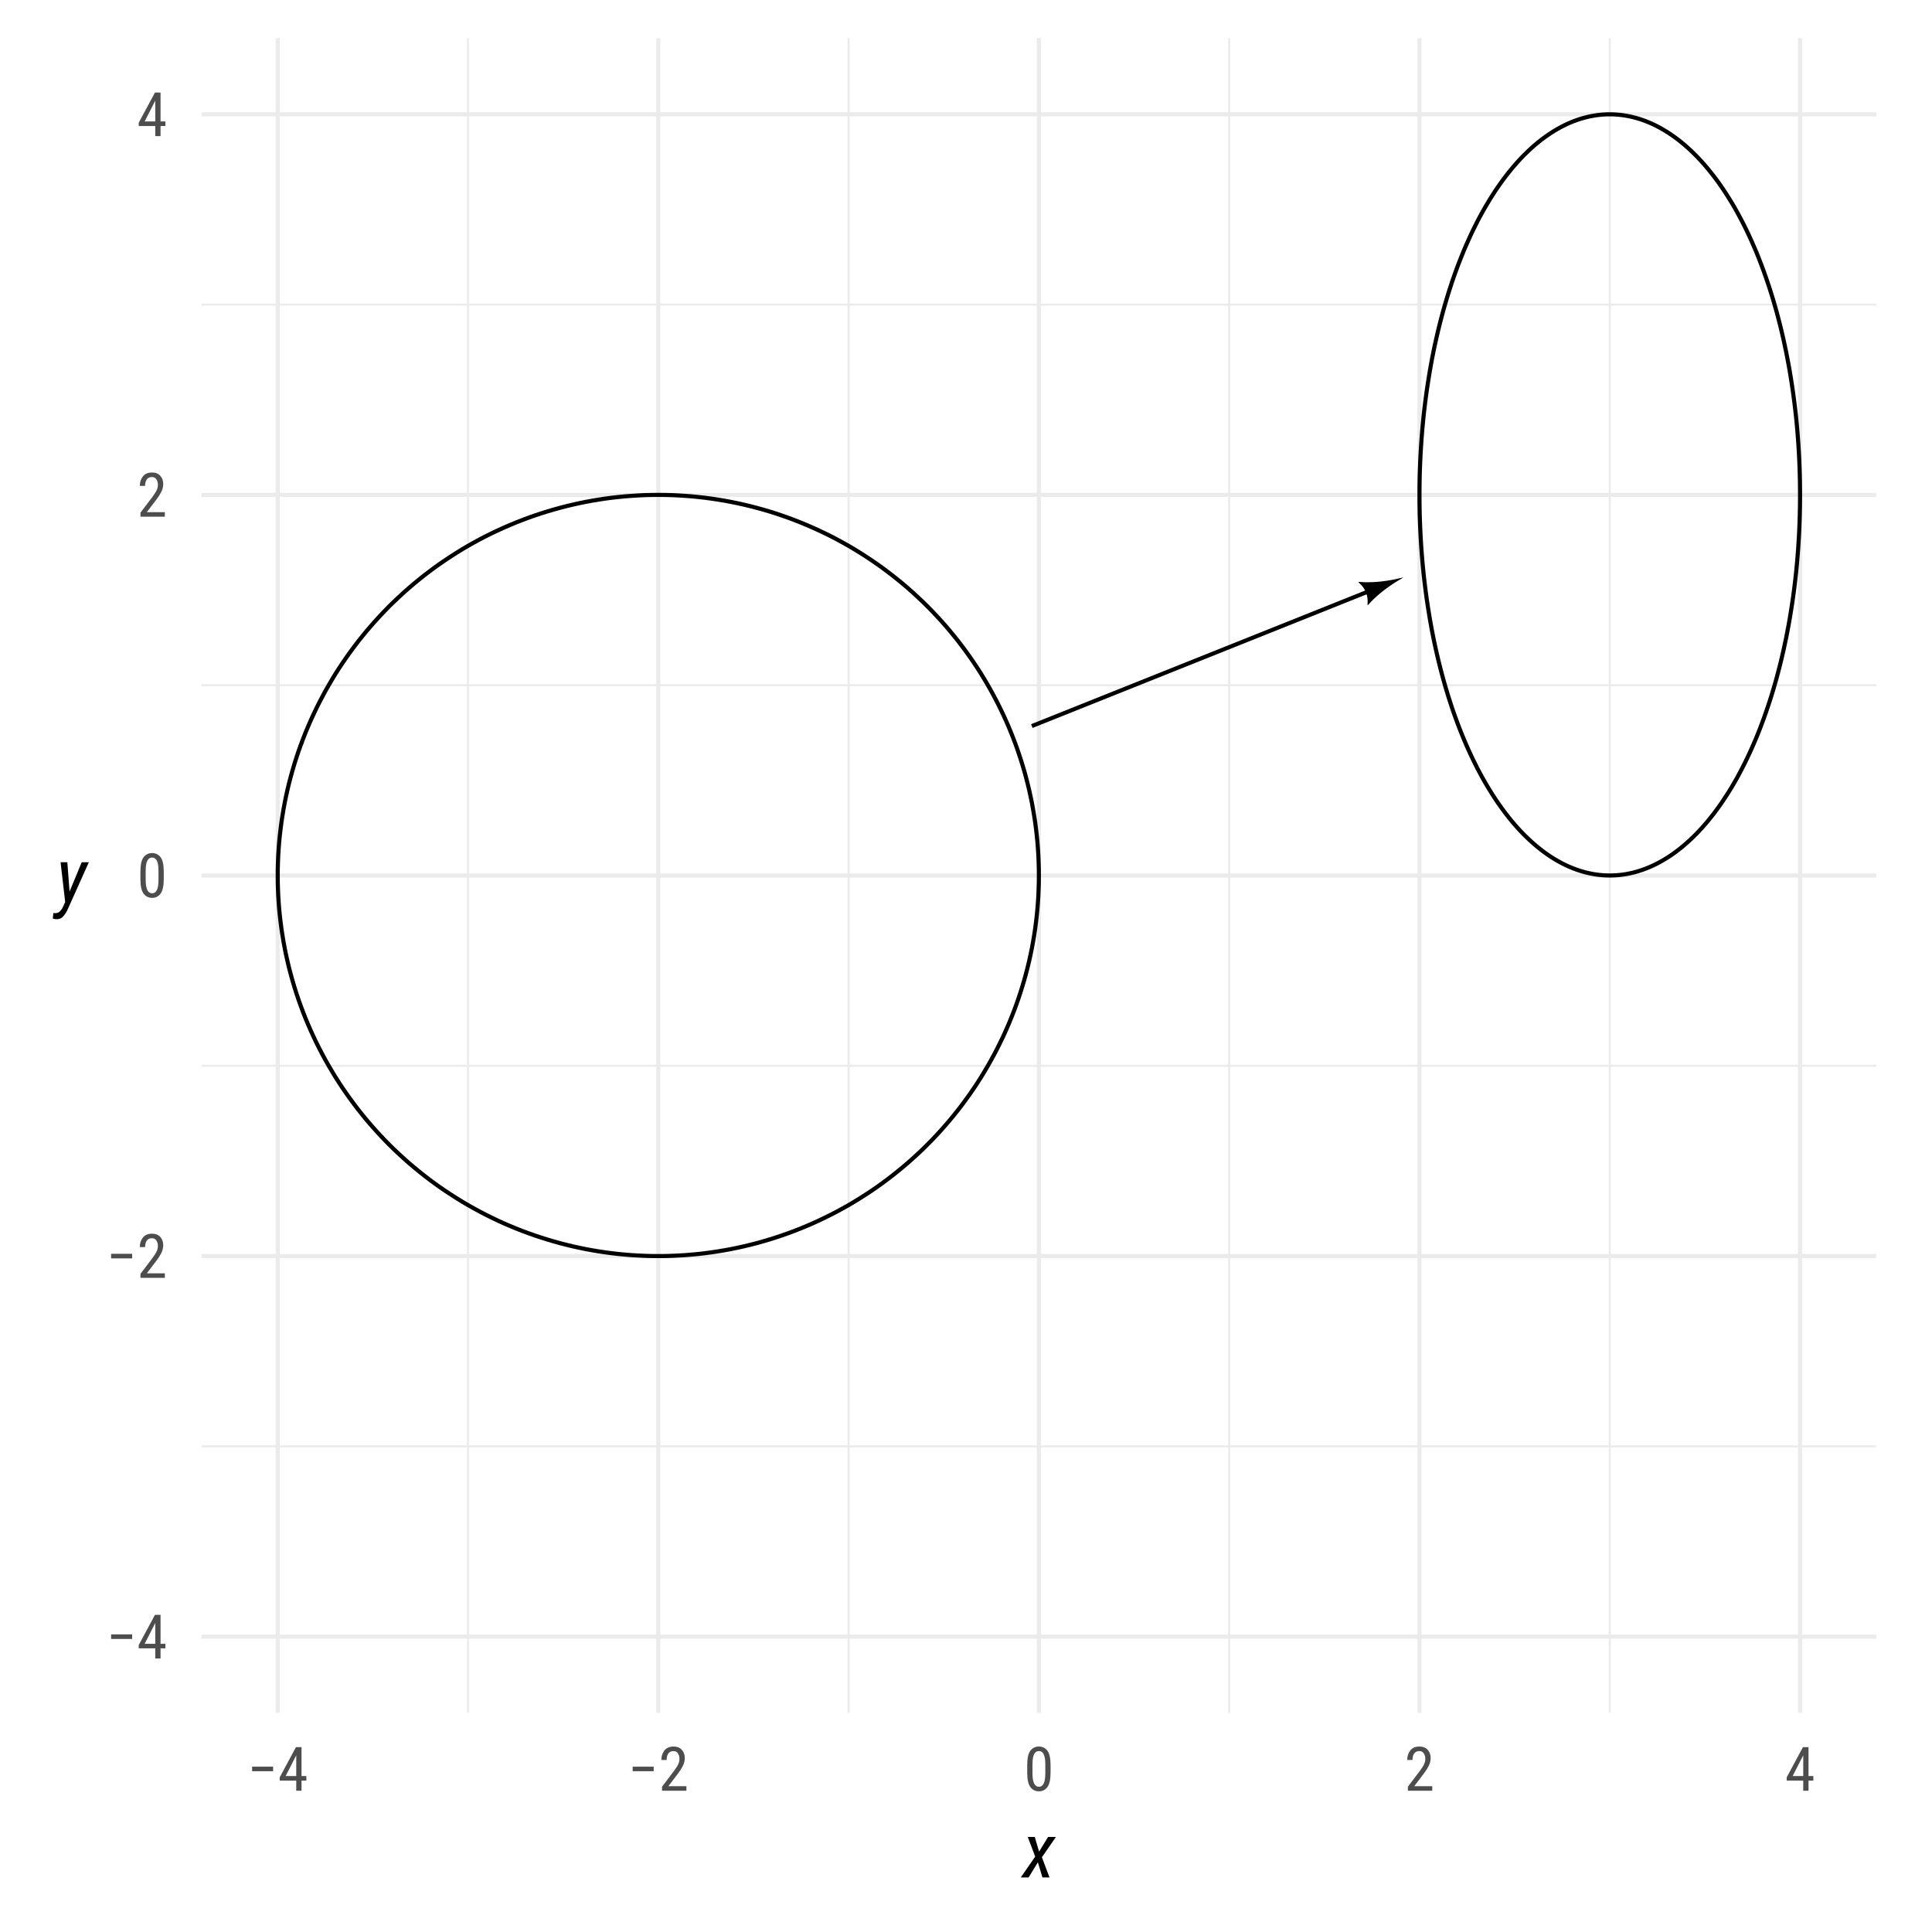
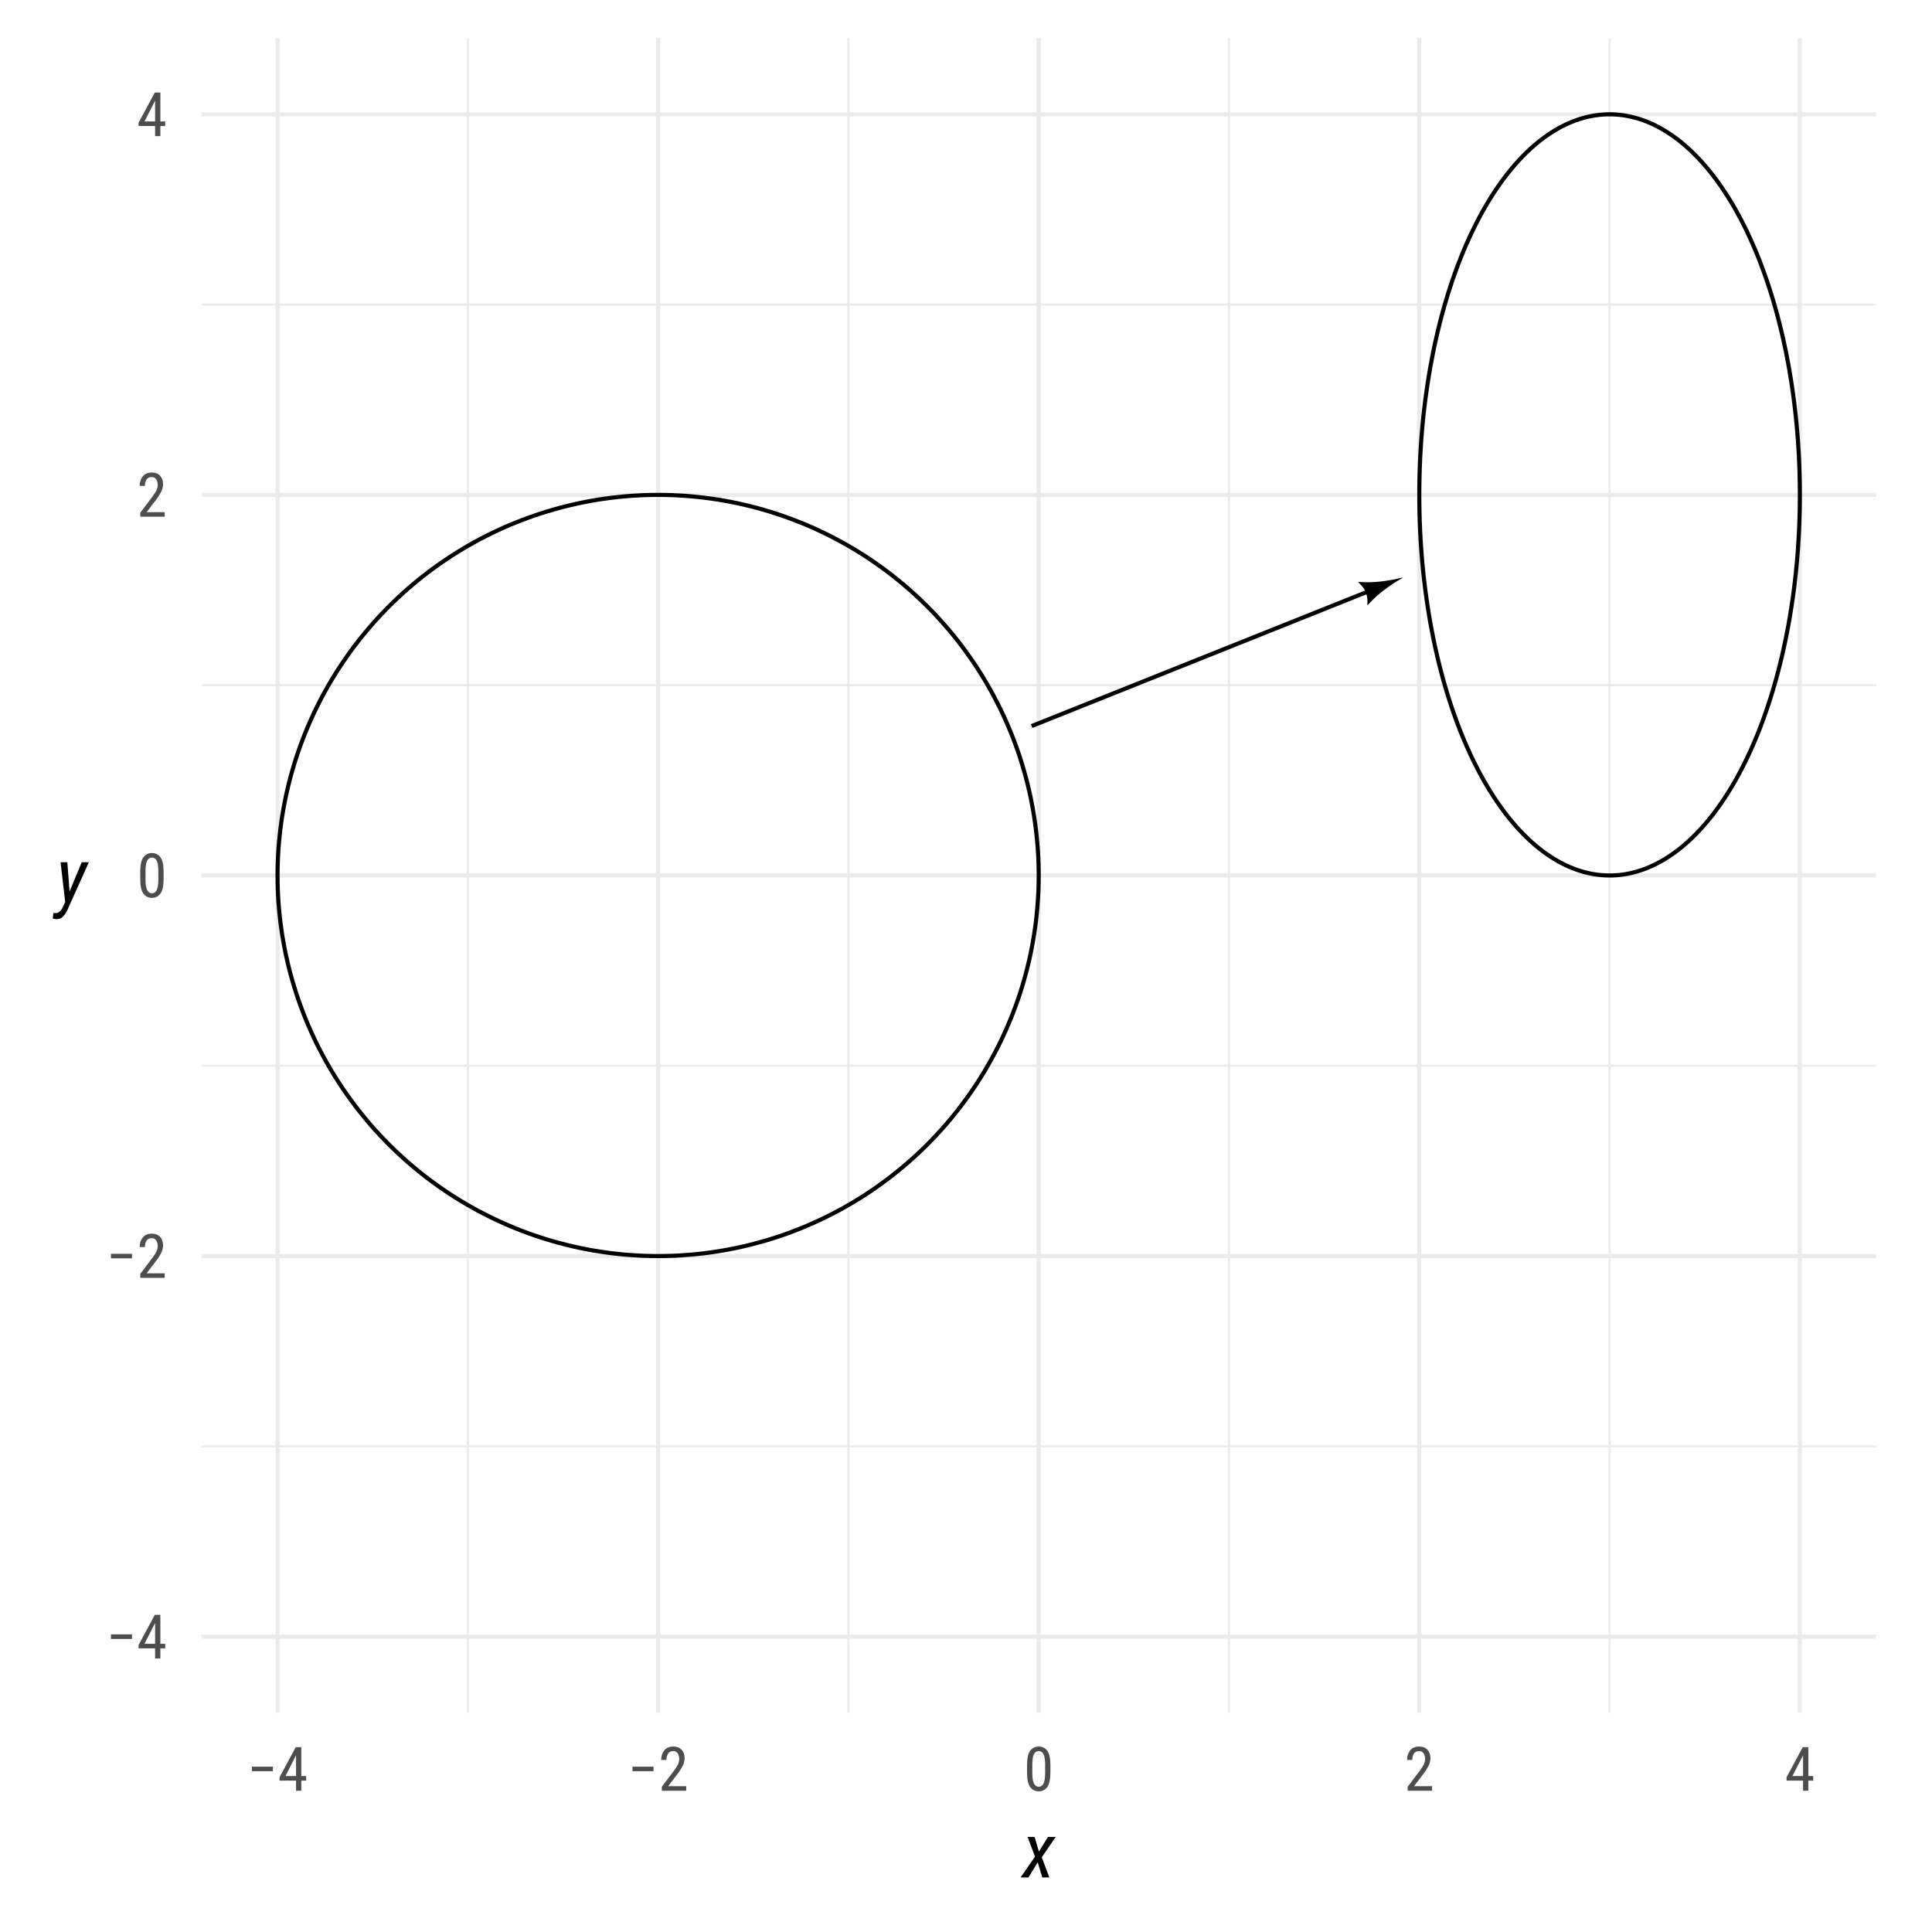
<svg xmlns="http://www.w3.org/2000/svg" width="504.00pt" height="504.00pt" viewBox="0 0 504.00 504.00">
  <g class="svglite">
    <defs>
      <style type="text/css">
    .svglite line, .svglite polyline, .svglite polygon, .svglite path, .svglite rect, .svglite circle {
      fill: none;
      stroke: #000000;
      stroke-linecap: round;
      stroke-linejoin: round;
      stroke-miterlimit: 10.00;
    }
    .svglite text {
      white-space: pre;
    }
    .svglite g.glyphgroup path {
      fill: inherit;
      stroke: none;
    }
  </style>
    </defs>
    <rect width="100%" height="100%" style="stroke: none; fill: #FFFFFF;" />
    <defs>
      <clipPath id="cpMC4wMHw1MDQuMDB8MC4wMHw1MDQuMDA=">
        <rect x="0.00" y="0.00" width="504.00" height="504.00" />
      </clipPath>
    </defs>
    <g clip-path="url(#cpMC4wMHw1MDQuMDB8MC4wMHw1MDQuMDA=)">
</g>
    <defs>
-       <clipPath id="cpNC42MHw0OTkuNDB8MC4wMHw1MDQuMDA=">
-         <rect x="4.60" y="0.00" width="494.80" height="504.00" />
+       <clipPath id="cpNC42NXw0OTkuMzV8MC4wMHw1MDQuMDA=">
+         <rect x="4.65" y="0.00" width="494.70" height="504.00" />
      </clipPath>
    </defs>
-     <g clip-path="url(#cpNC42MHw0OTkuNDB8MC4wMHw1MDQuMDA=)">
-       <rect x="4.60" y="-0" width="494.80" height="504.00" style="stroke-width: 1.07; stroke: none; fill: #FFFFFF;" />
-     </g>
+     <g clip-path="url(#cpNC42NXw0OTkuMzV8MC4wMHw1MDQuMDA=)">
+ </g>
    <g clip-path="url(#cpMC4wMHw1MDQuMDB8MC4wMHw1MDQuMDA=)">
-       <polyline points="52.59,377.31 489.44,377.31 " style="stroke-width: 0.53; stroke: #EBEBEB; stroke-linecap: butt;" />
-       <polyline points="52.59,278.03 489.44,278.03 " style="stroke-width: 0.53; stroke: #EBEBEB; stroke-linecap: butt;" />
-       <polyline points="52.59,178.75 489.44,178.75 " style="stroke-width: 0.53; stroke: #EBEBEB; stroke-linecap: butt;" />
-       <polyline points="52.59,79.46 489.44,79.46 " style="stroke-width: 0.53; stroke: #EBEBEB; stroke-linecap: butt;" />
-       <polyline points="122.09,446.81 122.09,9.96 " style="stroke-width: 0.53; stroke: #EBEBEB; stroke-linecap: butt;" />
-       <polyline points="221.37,446.81 221.37,9.96 " style="stroke-width: 0.53; stroke: #EBEBEB; stroke-linecap: butt;" />
-       <polyline points="320.65,446.81 320.65,9.96 " style="stroke-width: 0.53; stroke: #EBEBEB; stroke-linecap: butt;" />
-       <polyline points="419.94,446.81 419.94,9.96 " style="stroke-width: 0.53; stroke: #EBEBEB; stroke-linecap: butt;" />
-       <polyline points="52.59,426.95 489.44,426.95 " style="stroke-width: 1.07; stroke: #EBEBEB; stroke-linecap: butt;" />
-       <polyline points="52.59,327.67 489.44,327.67 " style="stroke-width: 1.07; stroke: #EBEBEB; stroke-linecap: butt;" />
-       <polyline points="52.59,228.39 489.44,228.39 " style="stroke-width: 1.07; stroke: #EBEBEB; stroke-linecap: butt;" />
-       <polyline points="52.59,129.10 489.44,129.10 " style="stroke-width: 1.07; stroke: #EBEBEB; stroke-linecap: butt;" />
-       <polyline points="52.59,29.82 489.44,29.82 " style="stroke-width: 1.07; stroke: #EBEBEB; stroke-linecap: butt;" />
-       <polyline points="72.45,446.81 72.45,9.96 " style="stroke-width: 1.07; stroke: #EBEBEB; stroke-linecap: butt;" />
-       <polyline points="171.73,446.81 171.73,9.96 " style="stroke-width: 1.07; stroke: #EBEBEB; stroke-linecap: butt;" />
-       <polyline points="271.01,446.81 271.01,9.96 " style="stroke-width: 1.07; stroke: #EBEBEB; stroke-linecap: butt;" />
-       <polyline points="370.30,446.81 370.30,9.96 " style="stroke-width: 1.07; stroke: #EBEBEB; stroke-linecap: butt;" />
-       <polyline points="469.58,446.81 469.58,9.96 " style="stroke-width: 1.07; stroke: #EBEBEB; stroke-linecap: butt;" />
-       <polygon points="271.01,228.39 271.00,226.65 270.95,224.92 270.88,223.19 270.77,221.46 270.64,219.73 270.47,218.01 270.27,216.29 270.05,214.57 269.79,212.86 269.50,211.15 269.19,209.44 268.84,207.74 268.47,206.05 268.06,204.37 267.63,202.69 267.17,201.02 266.67,199.36 266.15,197.71 265.60,196.06 265.03,194.43 264.42,192.81 263.78,191.19 263.12,189.59 262.43,188.00 261.71,186.43 260.96,184.86 260.19,183.31 259.39,181.78 258.56,180.25 257.71,178.75 256.83,177.25 255.93,175.77 255.00,174.31 254.04,172.87 253.06,171.44 252.05,170.03 251.02,168.64 249.97,167.26 248.89,165.91 247.78,164.57 246.66,163.25 245.51,161.95 244.34,160.68 243.15,159.42 241.93,158.18 240.70,156.97 239.44,155.78 238.16,154.60 236.87,153.46 235.55,152.33 234.21,151.23 232.85,150.15 231.48,149.10 230.09,148.06 228.68,147.06 227.25,146.08 225.80,145.12 224.34,144.19 222.86,143.28 221.37,142.40 219.86,141.55 218.34,140.72 216.80,139.92 215.25,139.15 213.69,138.41 212.11,137.69 210.52,137.00 208.92,136.33 207.31,135.70 205.69,135.09 204.05,134.51 202.41,133.96 200.76,133.44 199.10,132.95 197.43,132.49 195.75,132.05 194.06,131.65 192.37,131.27 190.67,130.93 188.97,130.61 187.26,130.33 185.55,130.07 183.83,129.84 182.11,129.65 180.38,129.48 178.65,129.35 176.93,129.24 175.19,129.16 173.46,129.12 171.73,129.10 170.00,129.12 168.26,129.16 166.53,129.24 164.80,129.35 163.08,129.48 161.35,129.65 159.63,129.84 157.91,130.07 156.20,130.33 154.49,130.61 152.78,130.93 151.09,131.27 149.40,131.65 147.71,132.05 146.03,132.49 144.36,132.95 142.70,133.44 141.05,133.96 139.41,134.51 137.77,135.09 136.15,135.70 134.54,136.33 132.94,137.00 131.35,137.69 129.77,138.41 128.21,139.15 126.66,139.92 125.12,140.72 123.60,141.55 122.09,142.40 120.59,143.28 119.12,144.19 117.66,145.12 116.21,146.08 114.78,147.06 113.37,148.06 111.98,149.10 110.60,150.15 109.25,151.23 107.91,152.33 106.59,153.46 105.30,154.60 104.02,155.78 102.76,156.97 101.52,158.18 100.31,159.42 99.12,160.68 97.95,161.95 96.80,163.25 95.67,164.57 94.57,165.91 93.49,167.26 92.44,168.64 91.41,170.03 90.40,171.44 89.42,172.87 88.46,174.31 87.53,175.77 86.63,177.25 85.75,178.75 84.89,180.25 84.07,181.78 83.27,183.31 82.49,184.86 81.75,186.43 81.03,188.00 80.34,189.59 79.67,191.19 79.04,192.81 78.43,194.43 77.85,196.06 77.30,197.71 76.78,199.36 76.29,201.02 75.83,202.69 75.39,204.37 74.99,206.05 74.61,207.74 74.27,209.44 73.95,211.15 73.67,212.86 73.41,214.57 73.19,216.29 72.99,218.01 72.82,219.73 72.69,221.46 72.58,223.19 72.51,224.92 72.46,226.65 72.45,228.39 72.46,230.12 72.51,231.85 72.58,233.58 72.69,235.31 72.82,237.04 72.99,238.76 73.19,240.49 73.41,242.20 73.67,243.92 73.95,245.63 74.27,247.33 74.61,249.03 74.99,250.72 75.39,252.41 75.83,254.08 76.29,255.75 76.78,257.41 77.30,259.07 77.85,260.71 78.43,262.34 79.04,263.97 79.67,265.58 80.34,267.18 81.03,268.77 81.75,270.35 82.49,271.91 83.27,273.46 84.07,275.00 84.89,276.52 85.75,278.03 86.63,279.52 87.53,281.00 88.46,282.46 89.42,283.91 90.40,285.33 91.41,286.74 92.44,288.14 93.49,289.51 94.57,290.87 95.67,292.21 96.80,293.52 97.95,294.82 99.12,296.10 100.31,297.36 101.52,298.59 102.76,299.81 104.02,301.00 105.30,302.17 106.59,303.32 107.91,304.44 109.25,305.54 110.60,306.62 111.98,307.68 113.37,308.71 114.78,309.72 116.21,310.70 117.66,311.65 119.12,312.58 120.59,313.49 122.09,314.37 123.60,315.22 125.12,316.05 126.66,316.85 128.21,317.62 129.77,318.37 131.35,319.09 132.94,319.78 134.54,320.44 136.15,321.08 137.77,321.68 139.41,322.26 141.05,322.81 142.70,323.33 144.36,323.82 146.03,324.29 147.71,324.72 149.40,325.13 151.09,325.50 152.78,325.85 154.49,326.16 156.20,326.45 157.91,326.70 159.63,326.93 161.35,327.13 163.08,327.29 164.80,327.43 166.53,327.53 168.26,327.61 170.00,327.66 171.73,327.67 173.46,327.66 175.19,327.61 176.93,327.53 178.65,327.43 180.38,327.29 182.11,327.13 183.83,326.93 185.55,326.70 187.26,326.45 188.97,326.16 190.67,325.85 192.37,325.50 194.06,325.13 195.75,324.72 197.43,324.29 199.10,323.82 200.76,323.33 202.41,322.81 204.05,322.26 205.69,321.68 207.31,321.08 208.92,320.44 210.52,319.78 212.11,319.09 213.69,318.37 215.25,317.62 216.80,316.85 218.34,316.05 219.86,315.22 221.37,314.37 222.86,313.49 224.34,312.58 225.80,311.65 227.25,310.70 228.68,309.72 230.09,308.71 231.48,307.68 232.85,306.62 234.21,305.54 235.55,304.44 236.87,303.32 238.16,302.17 239.44,301.00 240.70,299.81 241.93,298.59 243.15,297.36 244.34,296.10 245.51,294.82 246.66,293.52 247.78,292.21 248.89,290.87 249.97,289.51 251.02,288.14 252.05,286.74 253.06,285.33 254.04,283.91 255.00,282.46 255.93,281.00 256.83,279.52 257.71,278.03 258.56,276.52 259.39,275.00 260.19,273.46 260.96,271.91 261.71,270.35 262.43,268.77 263.12,267.18 263.78,265.58 264.42,263.97 265.03,262.34 265.60,260.71 266.15,259.07 266.67,257.41 267.17,255.75 267.63,254.08 268.06,252.41 268.47,250.72 268.84,249.03 269.19,247.33 269.50,245.63 269.79,243.92 270.05,242.20 270.27,240.49 270.47,238.76 270.64,237.04 270.77,235.31 270.88,233.58 270.95,231.85 271.00,230.12 " style="stroke-width: 1.07;" />
-       <polygon points="469.58,129.10 469.57,127.37 469.55,125.64 469.51,123.91 469.46,122.18 469.39,120.45 469.31,118.73 469.21,117.00 469.10,115.29 468.97,113.57 468.83,111.86 468.67,110.16 468.50,108.46 468.31,106.77 468.11,105.08 467.89,103.41 467.66,101.74 467.41,100.08 467.15,98.42 466.88,96.78 466.59,95.15 466.28,93.52 465.97,91.91 465.63,90.31 465.29,88.72 464.93,87.14 464.56,85.58 464.17,84.03 463.77,82.49 463.36,80.97 462.93,79.46 462.49,77.97 462.04,76.49 461.57,75.03 461.09,73.58 460.60,72.16 460.10,70.75 459.58,69.35 459.06,67.98 458.52,66.62 457.97,65.28 457.40,63.97 456.83,62.67 456.24,61.39 455.65,60.13 455.04,58.90 454.42,57.68 453.79,56.49 453.16,55.32 452.51,54.17 451.85,53.05 451.18,51.95 450.50,50.87 449.81,49.81 449.12,48.78 448.41,47.77 447.70,46.79 446.98,45.84 446.24,44.91 445.51,44.00 444.76,43.12 444.01,42.27 443.24,41.44 442.48,40.64 441.70,39.87 440.92,39.12 440.13,38.40 439.34,37.71 438.53,37.05 437.73,36.41 436.92,35.81 436.10,35.23 435.28,34.68 434.45,34.16 433.62,33.67 432.79,33.20 431.95,32.77 431.11,32.36 430.26,31.99 429.41,31.64 428.56,31.33 427.70,31.04 426.85,30.79 425.99,30.56 425.13,30.36 424.27,30.20 423.40,30.06 422.54,29.96 421.67,29.88 420.80,29.83 419.94,29.82 419.07,29.83 418.21,29.88 417.34,29.96 416.48,30.06 415.61,30.20 414.75,30.36 413.89,30.56 413.03,30.79 412.17,31.04 411.32,31.33 410.47,31.64 409.62,31.99 408.77,32.36 407.93,32.77 407.09,33.20 406.26,33.67 405.42,34.16 404.60,34.68 403.78,35.23 402.96,35.81 402.15,36.41 401.34,37.05 400.54,37.71 399.75,38.40 398.96,39.12 398.18,39.87 397.40,40.64 396.63,41.44 395.87,42.27 395.12,43.12 394.37,44.00 393.63,44.91 392.90,45.84 392.18,46.79 391.47,47.77 390.76,48.78 390.06,49.81 389.38,50.87 388.70,51.95 388.03,53.05 387.37,54.17 386.72,55.32 386.08,56.49 385.45,57.68 384.84,58.90 384.23,60.13 383.63,61.39 383.05,62.67 382.47,63.97 381.91,65.28 381.36,66.62 380.82,67.98 380.29,69.35 379.78,70.75 379.27,72.16 378.78,73.58 378.31,75.03 377.84,76.49 377.39,77.97 376.95,79.46 376.52,80.97 376.11,82.49 375.71,84.03 375.32,85.58 374.95,87.14 374.59,88.72 374.24,90.31 373.91,91.91 373.59,93.52 373.29,95.15 373.00,96.78 372.73,98.42 372.47,100.08 372.22,101.74 371.99,103.41 371.77,105.08 371.57,106.77 371.38,108.46 371.21,110.16 371.05,111.86 370.91,113.57 370.78,115.29 370.67,117.00 370.57,118.73 370.49,120.45 370.42,122.18 370.36,123.91 370.33,125.64 370.30,127.37 370.30,129.10 370.30,130.84 370.33,132.57 370.36,134.30 370.42,136.03 370.49,137.76 370.57,139.48 370.67,141.20 370.78,142.92 370.91,144.63 371.05,146.34 371.21,148.05 371.38,149.75 371.57,151.44 371.77,153.12 371.99,154.80 372.22,156.47 372.47,158.13 372.73,159.78 373.00,161.43 373.29,163.06 373.59,164.68 373.91,166.30 374.24,167.90 374.59,169.49 374.95,171.06 375.32,172.63 375.71,174.18 376.11,175.71 376.52,177.24 376.95,178.75 377.39,180.24 377.84,181.72 378.31,183.18 378.78,184.62 379.27,186.05 379.78,187.46 380.29,188.85 380.82,190.23 381.36,191.58 381.91,192.92 382.47,194.24 383.05,195.54 383.63,196.81 384.23,198.07 384.84,199.31 385.45,200.52 386.08,201.71 386.72,202.89 387.37,204.03 388.03,205.16 388.70,206.26 389.38,207.34 390.06,208.39 390.76,209.43 391.47,210.43 392.18,211.41 392.90,212.37 393.63,213.30 394.37,214.21 395.12,215.09 395.87,215.94 396.63,216.77 397.40,217.57 398.18,218.34 398.96,219.08 399.75,219.80 400.54,220.49 401.34,221.16 402.15,221.79 402.96,222.40 403.78,222.98 404.60,223.53 405.42,224.05 406.26,224.54 407.09,225.00 407.93,225.44 408.77,225.84 409.62,226.22 410.47,226.56 411.32,226.88 412.17,227.16 413.03,227.42 413.89,227.65 414.75,227.84 415.61,228.01 416.48,228.15 417.34,228.25 418.21,228.33 419.07,228.37 419.94,228.39 420.80,228.37 421.67,228.33 422.54,228.25 423.40,228.15 424.27,228.01 425.13,227.84 425.99,227.65 426.85,227.42 427.70,227.16 428.56,226.88 429.41,226.56 430.26,226.22 431.11,225.84 431.95,225.44 432.79,225.00 433.62,224.54 434.45,224.05 435.28,223.53 436.10,222.98 436.92,222.40 437.73,221.79 438.53,221.16 439.34,220.49 440.13,219.80 440.92,219.08 441.70,218.34 442.48,217.57 443.24,216.77 444.01,215.94 444.76,215.09 445.51,214.21 446.24,213.30 446.98,212.37 447.70,211.41 448.41,210.43 449.12,209.43 449.81,208.39 450.50,207.34 451.18,206.26 451.85,205.16 452.51,204.03 453.16,202.89 453.79,201.71 454.42,200.52 455.04,199.31 455.65,198.07 456.24,196.81 456.83,195.54 457.40,194.24 457.97,192.92 458.52,191.58 459.06,190.23 459.58,188.85 460.10,187.46 460.60,186.05 461.09,184.62 461.57,183.18 462.04,181.72 462.49,180.24 462.93,178.75 463.36,177.24 463.77,175.71 464.17,174.18 464.56,172.63 464.93,171.06 465.29,169.49 465.63,167.90 465.97,166.30 466.28,164.68 466.59,163.06 466.88,161.43 467.15,159.78 467.41,158.13 467.66,156.47 467.89,154.80 468.11,153.12 468.31,151.44 468.50,149.75 468.67,148.05 468.83,146.34 468.97,144.63 469.10,142.92 469.21,141.20 469.31,139.48 469.39,137.76 469.46,136.03 469.51,134.30 469.55,132.57 469.57,130.84 " style="stroke-width: 1.07;" />
-       <path d="M 356.51 155.05 L 356.53 155.12 L 356.57 155.27 L 356.61 155.41 L 356.64 155.56 L 356.67 155.70 L 356.69 155.84 L 356.71 155.98 L 356.73 156.12 L 356.75 156.25 L 356.76 156.39 L 356.77 156.51 L 356.77 156.64 L 356.78 156.76 L 356.78 156.87 L 356.78 156.98 L 356.77 157.09 L 356.77 157.19 L 356.77 157.28 L 356.76 157.37 L 356.76 157.45 L 356.75 157.52 L 356.75 157.59 L 356.75 157.65 L 356.75 157.70 L 356.75 157.74 L 356.75 157.78 L 356.76 157.81 L 356.77 157.83 L 356.78 157.84 L 356.79 157.84 L 356.82 157.84 L 356.84 157.82 L 356.87 157.80 L 356.91 157.77 L 356.95 157.74 L 356.99 157.69 L 357.05 157.63 L 357.11 157.57 L 357.17 157.50 L 357.25 157.42 L 357.33 157.34 L 357.41 157.24 L 357.51 157.14 L 357.61 157.04 L 357.72 156.92 L 357.84 156.80 L 357.96 156.68 L 358.09 156.55 L 358.23 156.41 L 358.38 156.27 L 358.53 156.12 L 358.69 155.97 L 358.86 155.82 L 359.03 155.66 L 359.21 155.50 L 359.40 155.33 L 359.59 155.17 L 359.78 155.00 L 359.98 154.83 L 360.19 154.66 L 360.40 154.49 L 360.61 154.32 L 360.83 154.15 L 361.05 153.98 L 361.27 153.81 L 361.49 153.64 L 361.72 153.47 L 361.94 153.31 L 362.16 153.15 L 362.39 152.99 L 362.61 152.84 L 362.83 152.69 L 363.04 152.54 L 363.26 152.40 L 363.47 152.26 L 363.67 152.13 L 363.87 152.00 L 364.06 151.88 L 364.25 151.76 L 364.43 151.65 L 364.61 151.54 L 364.77 151.44 L 364.93 151.35 L 365.08 151.26 L 365.22 151.18 L 365.34 151.10 L 365.46 151.03 L 365.57 150.97 L 365.67 150.91 L 365.75 150.86 L 365.82 150.82 L 365.88 150.78 L 365.93 150.75 L 365.97 150.72 L 365.99 150.70 L 366.00 150.69 L 365.99 150.68 L 365.98 150.67 L 365.95 150.67 L 365.90 150.68 L 365.85 150.69 L 365.77 150.70 L 365.69 150.72 L 365.60 150.74 L 365.49 150.76 L 365.37 150.79 L 365.23 150.82 L 365.09 150.86 L 364.93 150.89 L 364.76 150.93 L 364.58 150.97 L 364.40 151.01 L 364.20 151.06 L 363.99 151.10 L 363.77 151.15 L 363.55 151.19 L 363.31 151.24 L 363.07 151.28 L 362.83 151.33 L 362.57 151.37 L 362.32 151.41 L 362.05 151.45 L 361.79 151.50 L 361.52 151.53 L 361.24 151.57 L 360.97 151.61 L 360.69 151.64 L 360.42 151.68 L 360.14 151.71 L 359.86 151.73 L 359.59 151.76 L 359.32 151.78 L 359.05 151.80 L 358.78 151.82 L 358.52 151.84 L 358.26 151.85 L 358.01 151.86 L 357.76 151.87 L 357.52 151.88 L 357.29 151.88 L 357.06 151.89 L 356.84 151.89 L 356.63 151.89 L 356.42 151.89 L 356.23 151.88 L 356.04 151.88 L 355.86 151.87 L 355.70 151.87 L 355.54 151.86 L 355.39 151.85 L 355.25 151.85 L 355.13 151.84 L 355.01 151.83 L 354.90 151.83 L 354.81 151.82 L 354.72 151.82 L 354.64 151.81 L 354.58 151.81 L 354.52 151.81 L 354.48 151.82 L 354.44 151.82 L 354.41 151.83 L 354.39 151.84 L 354.38 151.85 L 354.38 151.87 L 354.39 151.89 L 354.41 151.92 L 354.43 151.94 L 354.46 151.98 L 354.49 152.01 L 354.54 152.06 L 354.59 152.10 L 354.64 152.15 L 354.70 152.21 L 354.76 152.27 L 354.83 152.33 L 354.90 152.40 L 354.97 152.48 L 355.05 152.55 L 355.13 152.64 L 355.21 152.73 L 355.29 152.82 L 355.37 152.92 L 355.45 153.02 L 355.54 153.13 L 355.62 153.24 L 355.70 153.36 L 355.78 153.48 L 355.86 153.60 L 355.93 153.73 L 356.01 153.86 L 356.08 153.99 L 356.11 154.06 L 268.98 188.91 L 269.18 189.41 L 269.37 189.90 Z" style="fill-rule: evenodd; fill: #000000; stroke-width: 0.53; stroke: none; stroke-linecap: butt;" />
-       <text x="43.62" y="432.64" text-anchor="end" style="font-size: 16.00px;fill: #4D4D4D; font-family: &quot;Roboto Condensed&quot;;" textLength="15.91px" lengthAdjust="spacingAndGlyphs">−4</text>
-       <text x="43.62" y="333.36" text-anchor="end" style="font-size: 16.00px;fill: #4D4D4D; font-family: &quot;Roboto Condensed&quot;;" textLength="15.91px" lengthAdjust="spacingAndGlyphs">−2</text>
-       <text x="43.62" y="234.07" text-anchor="end" style="font-size: 16.00px;fill: #4D4D4D; font-family: &quot;Roboto Condensed&quot;;" textLength="7.91px" lengthAdjust="spacingAndGlyphs">0</text>
-       <text x="43.62" y="134.79" text-anchor="end" style="font-size: 16.00px;fill: #4D4D4D; font-family: &quot;Roboto Condensed&quot;;" textLength="7.91px" lengthAdjust="spacingAndGlyphs">2</text>
-       <text x="43.62" y="35.51" text-anchor="end" style="font-size: 16.00px;fill: #4D4D4D; font-family: &quot;Roboto Condensed&quot;;" textLength="7.91px" lengthAdjust="spacingAndGlyphs">4</text>
-       <text x="72.45" y="467.15" text-anchor="middle" style="font-size: 16.00px;fill: #4D4D4D; font-family: &quot;Roboto Condensed&quot;;" textLength="23.78px" lengthAdjust="spacingAndGlyphs">−4 </text>
-       <text x="171.73" y="467.15" text-anchor="middle" style="font-size: 16.00px;fill: #4D4D4D; font-family: &quot;Roboto Condensed&quot;;" textLength="23.78px" lengthAdjust="spacingAndGlyphs">−2 </text>
-       <text x="271.01" y="467.15" text-anchor="middle" style="font-size: 16.00px;fill: #4D4D4D; font-family: &quot;Roboto Condensed&quot;;" textLength="7.91px" lengthAdjust="spacingAndGlyphs">0</text>
-       <text x="370.30" y="467.15" text-anchor="middle" style="font-size: 16.00px;fill: #4D4D4D; font-family: &quot;Roboto Condensed&quot;;" textLength="7.91px" lengthAdjust="spacingAndGlyphs">2</text>
-       <text x="469.58" y="467.15" text-anchor="middle" style="font-size: 16.00px;fill: #4D4D4D; font-family: &quot;Roboto Condensed&quot;;" textLength="7.91px" lengthAdjust="spacingAndGlyphs">4</text>
-       <text x="271.01" y="489.77" text-anchor="middle" style="font-size: 20.00px; font-style: italic; font-family: &quot;Roboto Condensed&quot;;" textLength="8.61px" lengthAdjust="spacingAndGlyphs">x</text>
-       <text x="18.65" y="235.50" text-anchor="middle" style="font-size: 20.00px; font-style: italic; font-family: &quot;Roboto Condensed&quot;;" textLength="8.17px" lengthAdjust="spacingAndGlyphs">y</text>
+       <polyline points="52.55,377.31 489.39,377.31 " style="stroke-width: 0.53; stroke: #EBEBEB; stroke-linecap: butt;" />
+       <polyline points="52.55,278.02 489.39,278.02 " style="stroke-width: 0.53; stroke: #EBEBEB; stroke-linecap: butt;" />
+       <polyline points="52.55,178.74 489.39,178.74 " style="stroke-width: 0.53; stroke: #EBEBEB; stroke-linecap: butt;" />
+       <polyline points="52.55,79.46 489.39,79.46 " style="stroke-width: 0.53; stroke: #EBEBEB; stroke-linecap: butt;" />
+       <polyline points="122.04,446.80 122.04,9.96 " style="stroke-width: 0.53; stroke: #EBEBEB; stroke-linecap: butt;" />
+       <polyline points="221.32,446.80 221.32,9.96 " style="stroke-width: 0.53; stroke: #EBEBEB; stroke-linecap: butt;" />
+       <polyline points="320.61,446.80 320.61,9.96 " style="stroke-width: 0.53; stroke: #EBEBEB; stroke-linecap: butt;" />
+       <polyline points="419.89,446.80 419.89,9.96 " style="stroke-width: 0.53; stroke: #EBEBEB; stroke-linecap: butt;" />
+       <polyline points="52.55,426.95 489.39,426.95 " style="stroke-width: 1.07; stroke: #EBEBEB; stroke-linecap: butt;" />
+       <polyline points="52.55,327.67 489.39,327.67 " style="stroke-width: 1.07; stroke: #EBEBEB; stroke-linecap: butt;" />
+       <polyline points="52.55,228.38 489.39,228.38 " style="stroke-width: 1.07; stroke: #EBEBEB; stroke-linecap: butt;" />
+       <polyline points="52.55,129.10 489.39,129.10 " style="stroke-width: 1.07; stroke: #EBEBEB; stroke-linecap: butt;" />
+       <polyline points="52.55,29.82 489.39,29.82 " style="stroke-width: 1.07; stroke: #EBEBEB; stroke-linecap: butt;" />
+       <polyline points="72.40,446.80 72.40,9.96 " style="stroke-width: 1.07; stroke: #EBEBEB; stroke-linecap: butt;" />
+       <polyline points="171.68,446.80 171.68,9.96 " style="stroke-width: 1.07; stroke: #EBEBEB; stroke-linecap: butt;" />
+       <polyline points="270.97,446.80 270.97,9.96 " style="stroke-width: 1.07; stroke: #EBEBEB; stroke-linecap: butt;" />
+       <polyline points="370.25,446.80 370.25,9.96 " style="stroke-width: 1.07; stroke: #EBEBEB; stroke-linecap: butt;" />
+       <polyline points="469.53,446.80 469.53,9.96 " style="stroke-width: 1.07; stroke: #EBEBEB; stroke-linecap: butt;" />
+       <polygon points="270.97,228.38 270.95,226.65 270.91,224.92 270.83,223.19 270.72,221.46 270.59,219.73 270.42,218.01 270.23,216.28 270.00,214.57 269.74,212.85 269.46,211.14 269.14,209.44 268.80,207.74 268.42,206.05 268.02,204.36 267.58,202.69 267.12,201.02 266.63,199.36 266.11,197.70 265.56,196.06 264.98,194.43 264.37,192.80 263.74,191.19 263.07,189.59 262.38,188.00 261.66,186.42 260.92,184.86 260.14,183.31 259.34,181.77 258.52,180.25 257.66,178.74 256.79,177.25 255.88,175.77 254.95,174.31 253.99,172.87 253.01,171.44 252.00,170.03 250.97,168.63 249.92,167.26 248.84,165.90 247.74,164.57 246.61,163.25 245.46,161.95 244.29,160.67 243.10,159.42 241.89,158.18 240.65,156.97 239.39,155.77 238.12,154.60 236.82,153.45 235.50,152.33 234.16,151.23 232.81,150.15 231.43,149.09 230.04,148.06 228.63,147.06 227.20,146.07 225.76,145.12 224.30,144.19 222.82,143.28 221.32,142.40 219.82,141.55 218.29,140.72 216.76,139.92 215.21,139.15 213.64,138.40 212.07,137.68 210.48,136.99 208.88,136.33 207.26,135.70 205.64,135.09 204.01,134.51 202.36,133.96 200.71,133.44 199.05,132.95 197.38,132.48 195.70,132.05 194.02,131.65 192.33,131.27 190.63,130.93 188.92,130.61 187.22,130.32 185.50,130.07 183.78,129.84 182.06,129.65 180.34,129.48 178.61,129.34 176.88,129.24 175.15,129.16 173.42,129.12 171.68,129.10 169.95,129.12 168.22,129.16 166.49,129.24 164.76,129.34 163.03,129.48 161.31,129.65 159.58,129.84 157.87,130.07 156.15,130.32 154.44,130.61 152.74,130.93 151.04,131.27 149.35,131.65 147.67,132.05 145.99,132.48 144.32,132.95 142.66,133.44 141.00,133.96 139.36,134.51 137.73,135.09 136.10,135.70 134.49,136.33 132.89,136.99 131.30,137.68 129.73,138.40 128.16,139.15 126.61,139.92 125.07,140.72 123.55,141.55 122.04,142.40 120.55,143.28 119.07,144.19 117.61,145.12 116.17,146.07 114.74,147.06 113.33,148.06 111.93,149.09 110.56,150.15 109.20,151.23 107.87,152.33 106.55,153.45 105.25,154.60 103.97,155.77 102.72,156.97 101.48,158.18 100.27,159.42 99.07,160.67 97.90,161.95 96.75,163.25 95.63,164.57 94.53,165.90 93.45,167.26 92.39,168.63 91.36,170.03 90.36,171.44 89.38,172.87 88.42,174.31 87.49,175.77 86.58,177.25 85.70,178.74 84.85,180.25 84.02,181.77 83.22,183.31 82.45,184.86 81.70,186.42 80.99,188.00 80.29,189.59 79.63,191.19 79.00,192.80 78.39,194.43 77.81,196.06 77.26,197.70 76.74,199.36 76.25,201.02 75.78,202.69 75.35,204.36 74.95,206.05 74.57,207.74 74.23,209.44 73.91,211.14 73.62,212.85 73.37,214.57 73.14,216.28 72.95,218.01 72.78,219.73 72.64,221.46 72.54,223.19 72.46,224.92 72.42,226.65 72.40,228.38 72.42,230.12 72.46,231.85 72.54,233.58 72.64,235.31 72.78,237.04 72.95,238.76 73.14,240.48 73.37,242.20 73.62,243.91 73.91,245.62 74.23,247.33 74.57,249.03 74.95,250.72 75.35,252.40 75.78,254.08 76.25,255.75 76.74,257.41 77.26,259.06 77.81,260.71 78.39,262.34 79.00,263.96 79.63,265.58 80.29,267.18 80.99,268.77 81.70,270.34 82.45,271.91 83.22,273.46 84.02,274.99 84.85,276.52 85.70,278.02 86.58,279.52 87.49,280.99 88.42,282.46 89.38,283.90 90.36,285.33 91.36,286.74 92.39,288.13 93.45,289.51 94.53,290.86 95.63,292.20 96.75,293.52 97.90,294.82 99.07,296.09 100.27,297.35 101.48,298.59 102.72,299.80 103.97,300.99 105.25,302.16 106.55,303.31 107.87,304.44 109.20,305.54 110.56,306.62 111.93,307.67 113.33,308.70 114.74,309.71 116.17,310.69 117.61,311.65 119.07,312.58 120.55,313.48 122.04,314.36 123.55,315.22 125.07,316.04 126.61,316.84 128.16,317.62 129.73,318.36 131.30,319.08 132.89,319.77 134.49,320.44 136.10,321.07 137.73,321.68 139.36,322.26 141.00,322.81 142.66,323.33 144.32,323.82 145.99,324.28 147.67,324.72 149.35,325.12 151.04,325.50 152.74,325.84 154.44,326.16 156.15,326.44 157.87,326.70 159.58,326.93 161.31,327.12 163.03,327.29 164.76,327.42 166.49,327.53 168.22,327.61 169.95,327.65 171.68,327.67 173.42,327.65 175.15,327.61 176.88,327.53 178.61,327.42 180.34,327.29 182.06,327.12 183.78,326.93 185.50,326.70 187.22,326.44 188.92,326.16 190.63,325.84 192.33,325.50 194.02,325.12 195.70,324.72 197.38,324.28 199.05,323.82 200.71,323.33 202.36,322.81 204.01,322.26 205.64,321.68 207.26,321.07 208.88,320.44 210.48,319.77 212.07,319.08 213.64,318.36 215.21,317.62 216.76,316.84 218.29,316.04 219.82,315.22 221.32,314.36 222.82,313.48 224.30,312.58 225.76,311.65 227.20,310.69 228.63,309.71 230.04,308.70 231.43,307.67 232.81,306.62 234.16,305.54 235.50,304.44 236.82,303.31 238.12,302.16 239.39,300.99 240.65,299.80 241.89,298.59 243.10,297.35 244.29,296.09 245.46,294.82 246.61,293.52 247.74,292.20 248.84,290.86 249.92,289.51 250.97,288.13 252.00,286.74 253.01,285.33 253.99,283.90 254.95,282.46 255.88,280.99 256.79,279.52 257.66,278.02 258.52,276.52 259.34,274.99 260.14,273.46 260.92,271.91 261.66,270.34 262.38,268.77 263.07,267.18 263.74,265.58 264.37,263.96 264.98,262.34 265.56,260.71 266.11,259.06 266.63,257.41 267.12,255.75 267.58,254.08 268.02,252.40 268.42,250.72 268.80,249.03 269.14,247.33 269.46,245.62 269.74,243.91 270.00,242.20 270.23,240.48 270.42,238.76 270.59,237.04 270.72,235.31 270.83,233.58 270.91,231.85 270.95,230.12 " style="stroke-width: 1.07;" />
+       <polygon points="469.53,129.10 469.52,127.37 469.50,125.64 469.46,123.91 469.41,122.18 469.34,120.45 469.26,118.72 469.16,117.00 469.05,115.28 468.92,113.57 468.78,111.86 468.62,110.16 468.45,108.46 468.26,106.77 468.06,105.08 467.84,103.41 467.61,101.74 467.36,100.07 467.10,98.42 466.83,96.78 466.54,95.14 466.23,93.52 465.92,91.91 465.58,90.31 465.24,88.72 464.88,87.14 464.51,85.58 464.12,84.03 463.72,82.49 463.31,80.97 462.88,79.46 462.44,77.97 461.99,76.49 461.52,75.03 461.04,73.58 460.55,72.16 460.05,70.74 459.53,69.35 459.01,67.98 458.47,66.62 457.92,65.28 457.35,63.97 456.78,62.67 456.19,61.39 455.60,60.13 454.99,58.90 454.37,57.68 453.74,56.49 453.11,55.32 452.46,54.17 451.80,53.05 451.13,51.94 450.45,50.87 449.76,49.81 449.07,48.78 448.36,47.77 447.65,46.79 446.93,45.84 446.20,44.91 445.46,44.00 444.71,43.12 443.96,42.27 443.19,41.44 442.43,40.64 441.65,39.87 440.87,39.12 440.08,38.40 439.29,37.71 438.49,37.05 437.68,36.41 436.87,35.81 436.05,35.23 435.23,34.68 434.40,34.16 433.57,33.67 432.74,33.20 431.90,32.77 431.06,32.36 430.21,31.99 429.36,31.64 428.51,31.33 427.65,31.04 426.80,30.79 425.94,30.56 425.08,30.36 424.22,30.20 423.35,30.06 422.49,29.96 421.62,29.88 420.76,29.83 419.89,29.82 419.02,29.83 418.16,29.88 417.29,29.96 416.43,30.06 415.56,30.20 414.70,30.36 413.84,30.56 412.98,30.79 412.12,31.04 411.27,31.33 410.42,31.64 409.57,31.99 408.72,32.36 407.88,32.77 407.04,33.20 406.21,33.67 405.38,34.16 404.55,34.68 403.73,35.23 402.91,35.81 402.10,36.41 401.29,37.05 400.49,37.71 399.70,38.40 398.91,39.12 398.13,39.87 397.35,40.64 396.58,41.44 395.82,42.27 395.07,43.12 394.32,44.00 393.58,44.91 392.85,45.84 392.13,46.79 391.42,47.77 390.71,48.78 390.01,49.81 389.33,50.87 388.65,51.94 387.98,53.05 387.32,54.17 386.67,55.32 386.03,56.49 385.41,57.68 384.79,58.90 384.18,60.13 383.58,61.39 383.00,62.67 382.42,63.97 381.86,65.28 381.31,66.62 380.77,67.98 380.24,69.35 379.73,70.74 379.23,72.16 378.73,73.58 378.26,75.03 377.79,76.49 377.34,77.97 376.90,79.46 376.47,80.97 376.06,82.49 375.66,84.03 375.27,85.58 374.90,87.14 374.54,88.72 374.19,90.31 373.86,91.91 373.55,93.52 373.24,95.14 372.95,96.78 372.68,98.42 372.42,100.07 372.17,101.74 371.94,103.41 371.72,105.08 371.52,106.77 371.33,108.46 371.16,110.16 371.00,111.86 370.86,113.57 370.73,115.28 370.62,117.00 370.52,118.72 370.44,120.45 370.37,122.18 370.32,123.91 370.28,125.64 370.26,127.37 370.25,129.10 370.26,130.83 370.28,132.57 370.32,134.30 370.37,136.03 370.44,137.75 370.52,139.48 370.62,141.20 370.73,142.92 370.86,144.63 371.00,146.34 371.16,148.05 371.33,149.74 371.52,151.43 371.72,153.12 371.94,154.80 372.17,156.47 372.42,158.13 372.68,159.78 372.95,161.42 373.24,163.06 373.55,164.68 373.86,166.29 374.19,167.89 374.54,169.48 374.90,171.06 375.27,172.62 375.66,174.17 376.06,175.71 376.47,177.23 376.90,178.74 377.34,180.24 377.79,181.71 378.26,183.17 378.73,184.62 379.23,186.05 379.73,187.46 380.24,188.85 380.77,190.23 381.31,191.58 381.86,192.92 382.42,194.24 383.00,195.53 383.58,196.81 384.18,198.07 384.79,199.30 385.41,200.52 386.03,201.71 386.67,202.88 387.32,204.03 387.98,205.16 388.65,206.26 389.33,207.34 390.01,208.39 390.71,209.42 391.42,210.43 392.13,211.41 392.85,212.37 393.58,213.30 394.32,214.20 395.07,215.08 395.82,215.94 396.58,216.76 397.35,217.56 398.13,218.34 398.91,219.08 399.70,219.80 400.49,220.49 401.29,221.15 402.10,221.79 402.91,222.40 403.73,222.97 404.55,223.52 405.38,224.05 406.21,224.54 407.04,225.00 407.88,225.43 408.72,225.84 409.57,226.21 410.42,226.56 411.27,226.88 412.12,227.16 412.98,227.42 413.84,227.64 414.70,227.84 415.56,228.01 416.43,228.14 417.29,228.25 418.16,228.32 419.02,228.37 419.89,228.38 420.76,228.37 421.62,228.32 422.49,228.25 423.35,228.14 424.22,228.01 425.08,227.84 425.94,227.64 426.80,227.42 427.65,227.16 428.51,226.88 429.36,226.56 430.21,226.21 431.06,225.84 431.90,225.43 432.74,225.00 433.57,224.54 434.40,224.05 435.23,223.52 436.05,222.97 436.87,222.40 437.68,221.79 438.49,221.15 439.29,220.49 440.08,219.80 440.87,219.08 441.65,218.34 442.43,217.56 443.19,216.76 443.96,215.94 444.71,215.08 445.46,214.20 446.20,213.30 446.93,212.37 447.65,211.41 448.36,210.43 449.07,209.42 449.76,208.39 450.45,207.34 451.13,206.26 451.80,205.16 452.46,204.03 453.11,202.88 453.74,201.71 454.37,200.52 454.99,199.30 455.60,198.07 456.19,196.81 456.78,195.53 457.35,194.24 457.92,192.92 458.47,191.58 459.01,190.23 459.53,188.85 460.05,187.46 460.55,186.05 461.04,184.62 461.52,183.17 461.99,181.71 462.44,180.24 462.88,178.74 463.31,177.23 463.72,175.71 464.12,174.17 464.51,172.62 464.88,171.06 465.24,169.48 465.58,167.89 465.92,166.29 466.23,164.68 466.54,163.06 466.83,161.42 467.10,159.78 467.36,158.13 467.61,156.47 467.84,154.80 468.06,153.12 468.26,151.43 468.45,149.74 468.62,148.05 468.78,146.34 468.92,144.63 469.05,142.92 469.16,141.20 469.26,139.48 469.34,137.75 469.41,136.03 469.46,134.30 469.50,132.57 469.52,130.83 " style="stroke-width: 1.07;" />
+       <path d="M 356.46 155.05 L 356.48 155.12 L 356.52 155.27 L 356.56 155.41 L 356.59 155.56 L 356.62 155.70 L 356.64 155.84 L 356.67 155.98 L 356.68 156.12 L 356.70 156.25 L 356.71 156.38 L 356.72 156.51 L 356.72 156.64 L 356.73 156.75 L 356.73 156.87 L 356.73 156.98 L 356.73 157.08 L 356.72 157.18 L 356.72 157.28 L 356.71 157.36 L 356.71 157.44 L 356.70 157.52 L 356.70 157.58 L 356.70 157.64 L 356.70 157.70 L 356.70 157.74 L 356.70 157.78 L 356.71 157.80 L 356.72 157.82 L 356.73 157.84 L 356.75 157.84 L 356.77 157.84 L 356.79 157.82 L 356.82 157.80 L 356.86 157.77 L 356.90 157.73 L 356.95 157.69 L 357.00 157.63 L 357.06 157.57 L 357.13 157.50 L 357.20 157.42 L 357.28 157.34 L 357.37 157.24 L 357.46 157.14 L 357.56 157.03 L 357.67 156.92 L 357.79 156.80 L 357.91 156.68 L 358.04 156.54 L 358.18 156.41 L 358.33 156.26 L 358.48 156.12 L 358.64 155.97 L 358.81 155.81 L 358.98 155.65 L 359.16 155.49 L 359.35 155.33 L 359.54 155.16 L 359.74 155.00 L 359.94 154.83 L 360.14 154.66 L 360.35 154.49 L 360.56 154.31 L 360.78 154.14 L 361.00 153.97 L 361.22 153.81 L 361.44 153.64 L 361.67 153.47 L 361.89 153.31 L 362.11 153.15 L 362.34 152.99 L 362.56 152.84 L 362.78 152.69 L 362.99 152.54 L 363.21 152.40 L 363.42 152.26 L 363.62 152.13 L 363.82 152.00 L 364.02 151.88 L 364.20 151.76 L 364.38 151.65 L 364.56 151.54 L 364.72 151.44 L 364.88 151.35 L 365.03 151.26 L 365.17 151.18 L 365.30 151.10 L 365.41 151.03 L 365.52 150.97 L 365.62 150.91 L 365.70 150.86 L 365.77 150.82 L 365.83 150.78 L 365.88 150.75 L 365.92 150.72 L 365.94 150.70 L 365.95 150.68 L 365.94 150.67 L 365.93 150.67 L 365.90 150.67 L 365.85 150.67 L 365.80 150.68 L 365.73 150.70 L 365.64 150.71 L 365.55 150.74 L 365.44 150.76 L 365.32 150.79 L 365.18 150.82 L 365.04 150.85 L 364.88 150.89 L 364.71 150.93 L 364.54 150.97 L 364.35 151.01 L 364.15 151.05 L 363.94 151.10 L 363.72 151.14 L 363.50 151.19 L 363.26 151.23 L 363.02 151.28 L 362.78 151.32 L 362.52 151.37 L 362.27 151.41 L 362.00 151.45 L 361.74 151.49 L 361.47 151.53 L 361.20 151.57 L 360.92 151.61 L 360.64 151.64 L 360.37 151.67 L 360.09 151.70 L 359.82 151.73 L 359.54 151.76 L 359.27 151.78 L 359.00 151.80 L 358.73 151.82 L 358.47 151.84 L 358.21 151.85 L 357.96 151.86 L 357.71 151.87 L 357.47 151.88 L 357.24 151.88 L 357.01 151.89 L 356.79 151.89 L 356.58 151.89 L 356.37 151.88 L 356.18 151.88 L 355.99 151.88 L 355.82 151.87 L 355.65 151.86 L 355.49 151.86 L 355.34 151.85 L 355.21 151.84 L 355.08 151.84 L 354.96 151.83 L 354.85 151.82 L 354.76 151.82 L 354.67 151.81 L 354.60 151.81 L 354.53 151.81 L 354.47 151.81 L 354.43 151.81 L 354.39 151.82 L 354.36 151.83 L 354.35 151.84 L 354.34 151.85 L 354.33 151.87 L 354.34 151.89 L 354.36 151.91 L 354.38 151.94 L 354.41 151.98 L 354.45 152.01 L 354.49 152.05 L 354.54 152.10 L 354.59 152.15 L 354.65 152.20 L 354.71 152.26 L 354.78 152.33 L 354.85 152.40 L 354.92 152.47 L 355.00 152.55 L 355.08 152.64 L 355.16 152.73 L 355.24 152.82 L 355.32 152.92 L 355.41 153.02 L 355.49 153.13 L 355.57 153.24 L 355.65 153.36 L 355.73 153.47 L 355.81 153.60 L 355.88 153.72 L 355.96 153.85 L 356.03 153.99 L 356.06 154.06 L 268.93 188.91 L 269.13 189.41 L 269.33 189.90 Z" style="fill-rule: evenodd; fill: #000000; stroke-width: 0.53; stroke: none; stroke-linecap: butt;" />
+       <text x="43.58" y="432.64" text-anchor="end" style="font-size: 16.00px;fill: #4D4D4D; font-family: &quot;Roboto Condensed&quot;;" textLength="15.91px" lengthAdjust="spacingAndGlyphs">−4</text>
+       <text x="43.58" y="333.35" text-anchor="end" style="font-size: 16.00px;fill: #4D4D4D; font-family: &quot;Roboto Condensed&quot;;" textLength="15.91px" lengthAdjust="spacingAndGlyphs">−2</text>
+       <text x="43.58" y="234.07" text-anchor="end" style="font-size: 16.00px;fill: #4D4D4D; font-family: &quot;Roboto Condensed&quot;;" textLength="7.91px" lengthAdjust="spacingAndGlyphs">0</text>
+       <text x="43.58" y="134.79" text-anchor="end" style="font-size: 16.00px;fill: #4D4D4D; font-family: &quot;Roboto Condensed&quot;;" textLength="7.91px" lengthAdjust="spacingAndGlyphs">2</text>
+       <text x="43.58" y="35.51" text-anchor="end" style="font-size: 16.00px;fill: #4D4D4D; font-family: &quot;Roboto Condensed&quot;;" textLength="7.91px" lengthAdjust="spacingAndGlyphs">4</text>
+       <text x="72.40" y="467.15" text-anchor="middle" style="font-size: 16.00px;fill: #4D4D4D; font-family: &quot;Roboto Condensed&quot;;" textLength="23.78px" lengthAdjust="spacingAndGlyphs">−4 </text>
+       <text x="171.68" y="467.15" text-anchor="middle" style="font-size: 16.00px;fill: #4D4D4D; font-family: &quot;Roboto Condensed&quot;;" textLength="23.78px" lengthAdjust="spacingAndGlyphs">−2 </text>
+       <text x="270.97" y="467.15" text-anchor="middle" style="font-size: 16.00px;fill: #4D4D4D; font-family: &quot;Roboto Condensed&quot;;" textLength="7.91px" lengthAdjust="spacingAndGlyphs">0</text>
+       <text x="370.25" y="467.15" text-anchor="middle" style="font-size: 16.00px;fill: #4D4D4D; font-family: &quot;Roboto Condensed&quot;;" textLength="7.91px" lengthAdjust="spacingAndGlyphs">2</text>
+       <text x="469.53" y="467.15" text-anchor="middle" style="font-size: 16.00px;fill: #4D4D4D; font-family: &quot;Roboto Condensed&quot;;" textLength="7.91px" lengthAdjust="spacingAndGlyphs">4</text>
+       <text x="270.97" y="489.77" text-anchor="middle" style="font-size: 20.00px; font-style: italic; font-family: &quot;Roboto Condensed&quot;;" textLength="8.52px" lengthAdjust="spacingAndGlyphs">x</text>
+       <text x="18.65" y="235.49" text-anchor="middle" style="font-size: 20.00px; font-style: italic; font-family: &quot;Roboto Condensed&quot;;" textLength="8.08px" lengthAdjust="spacingAndGlyphs">y</text>
    </g>
  </g>
</svg>
